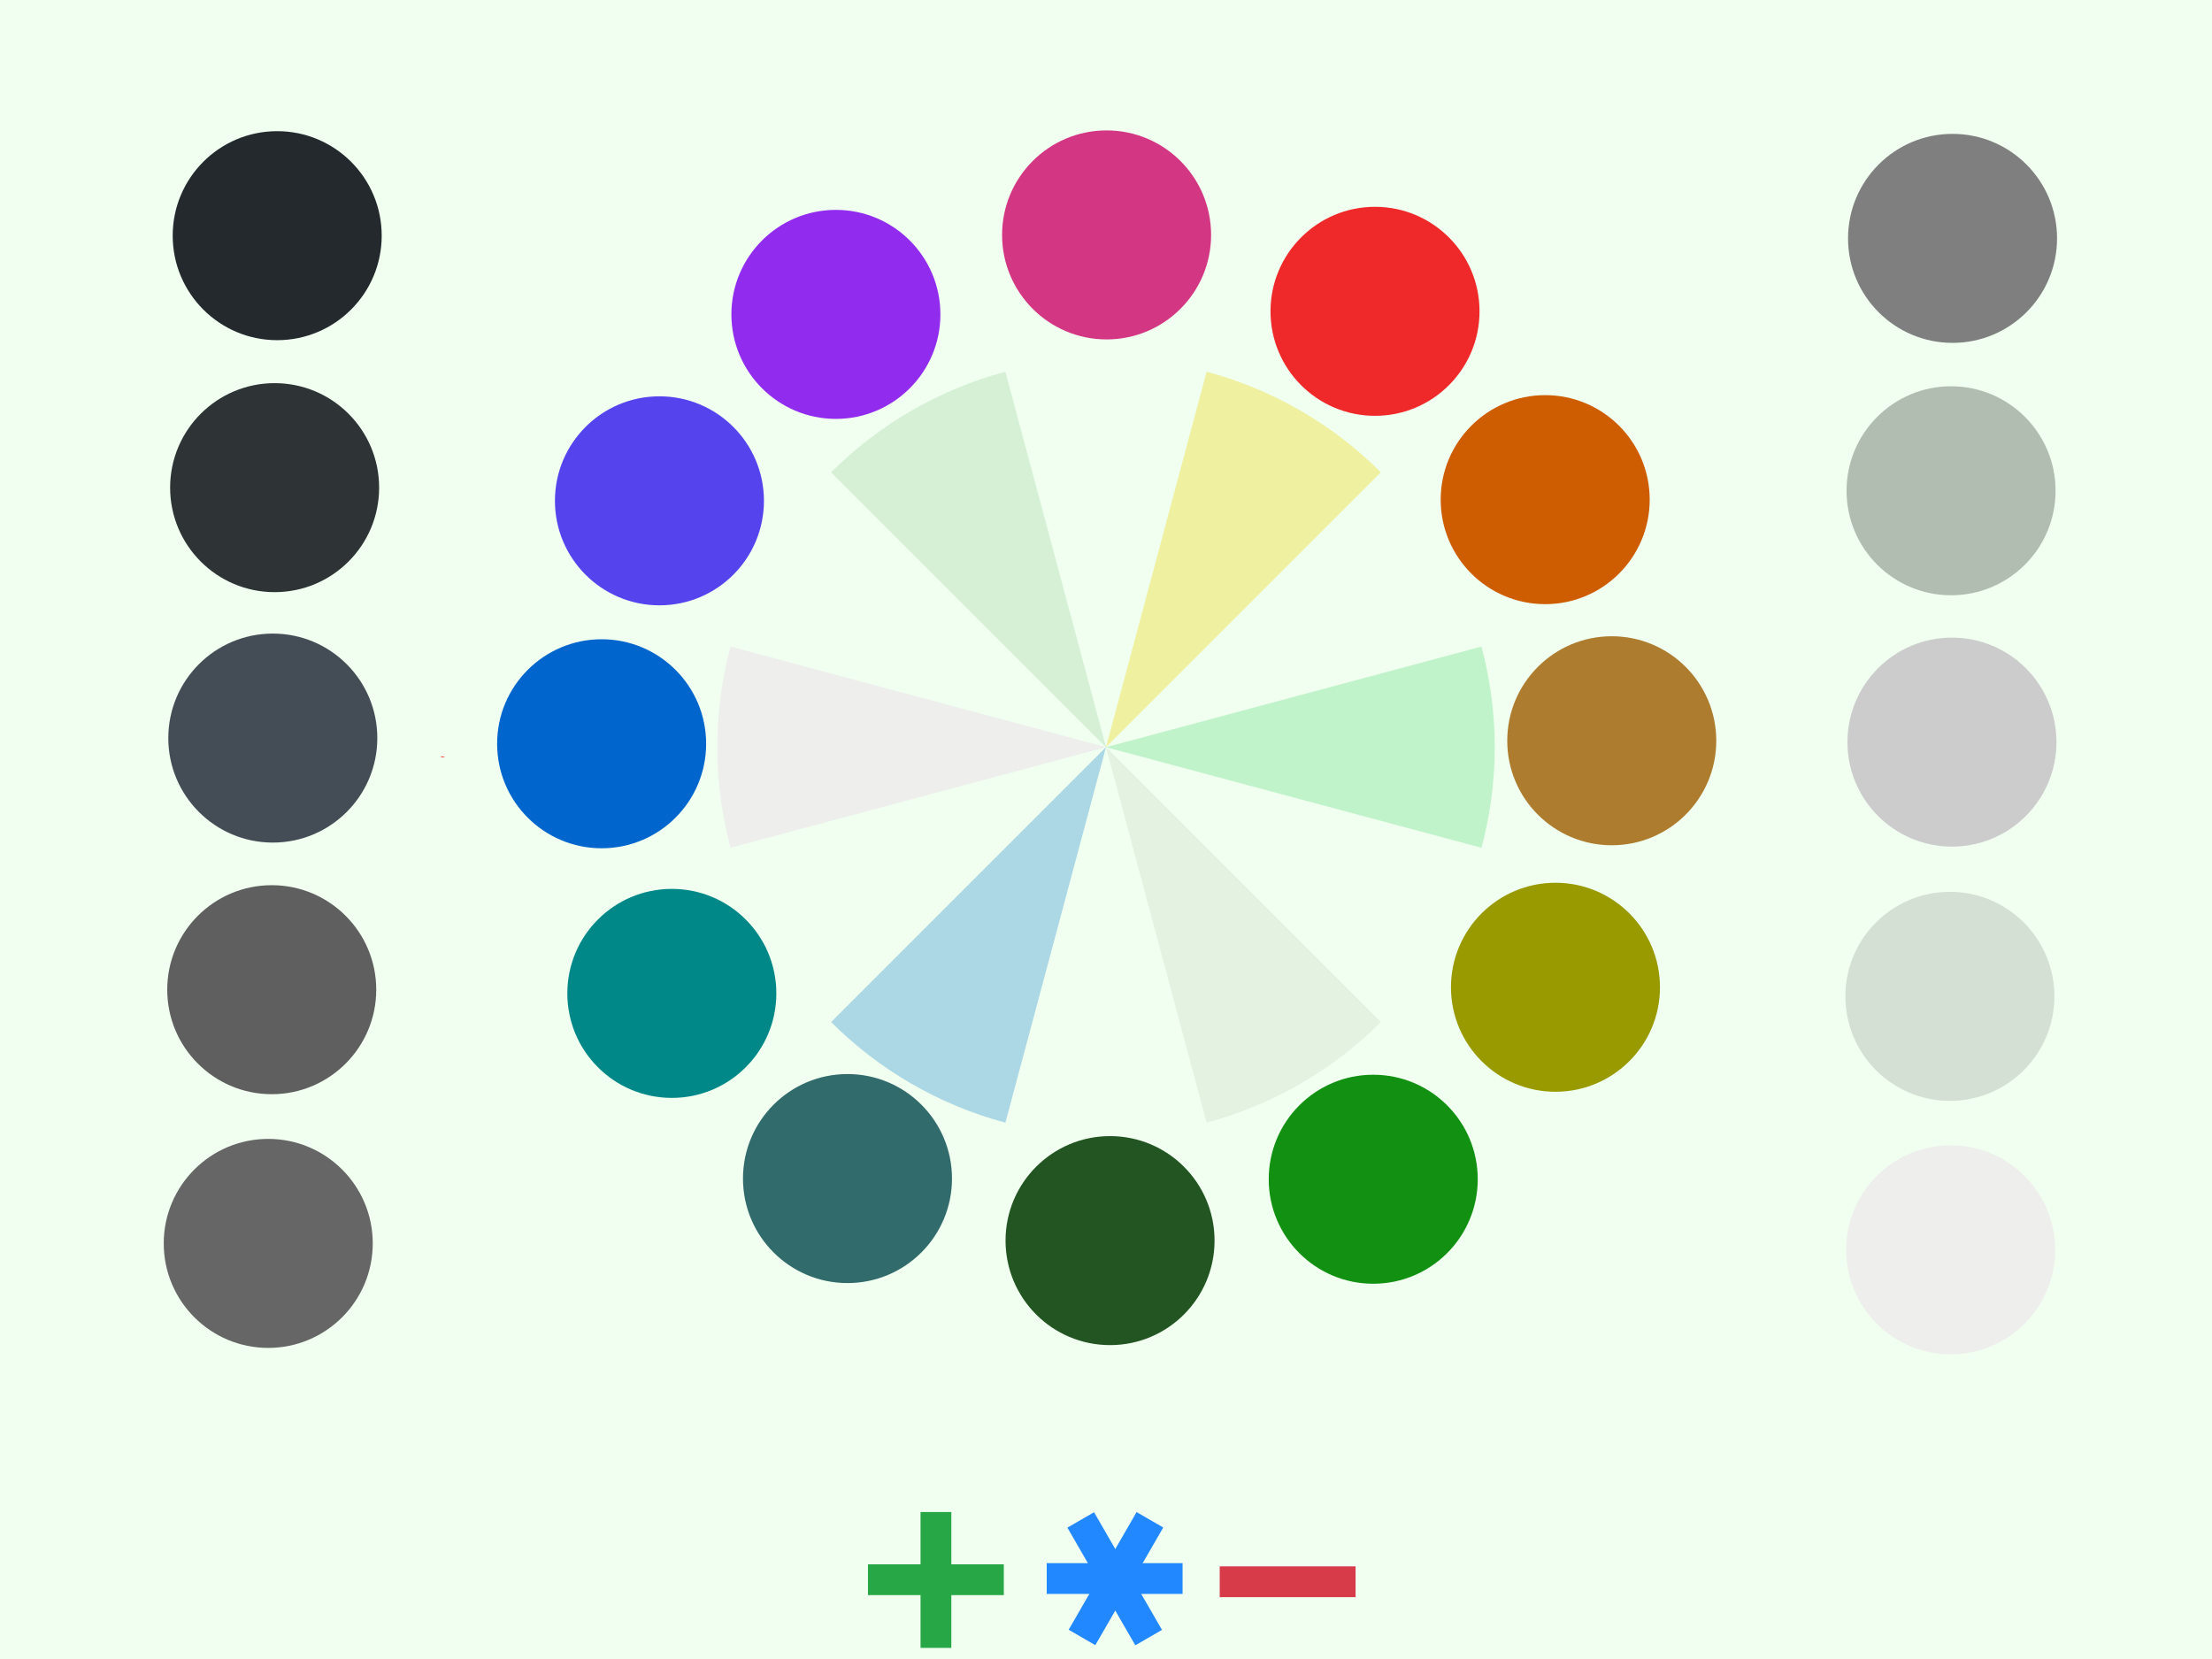
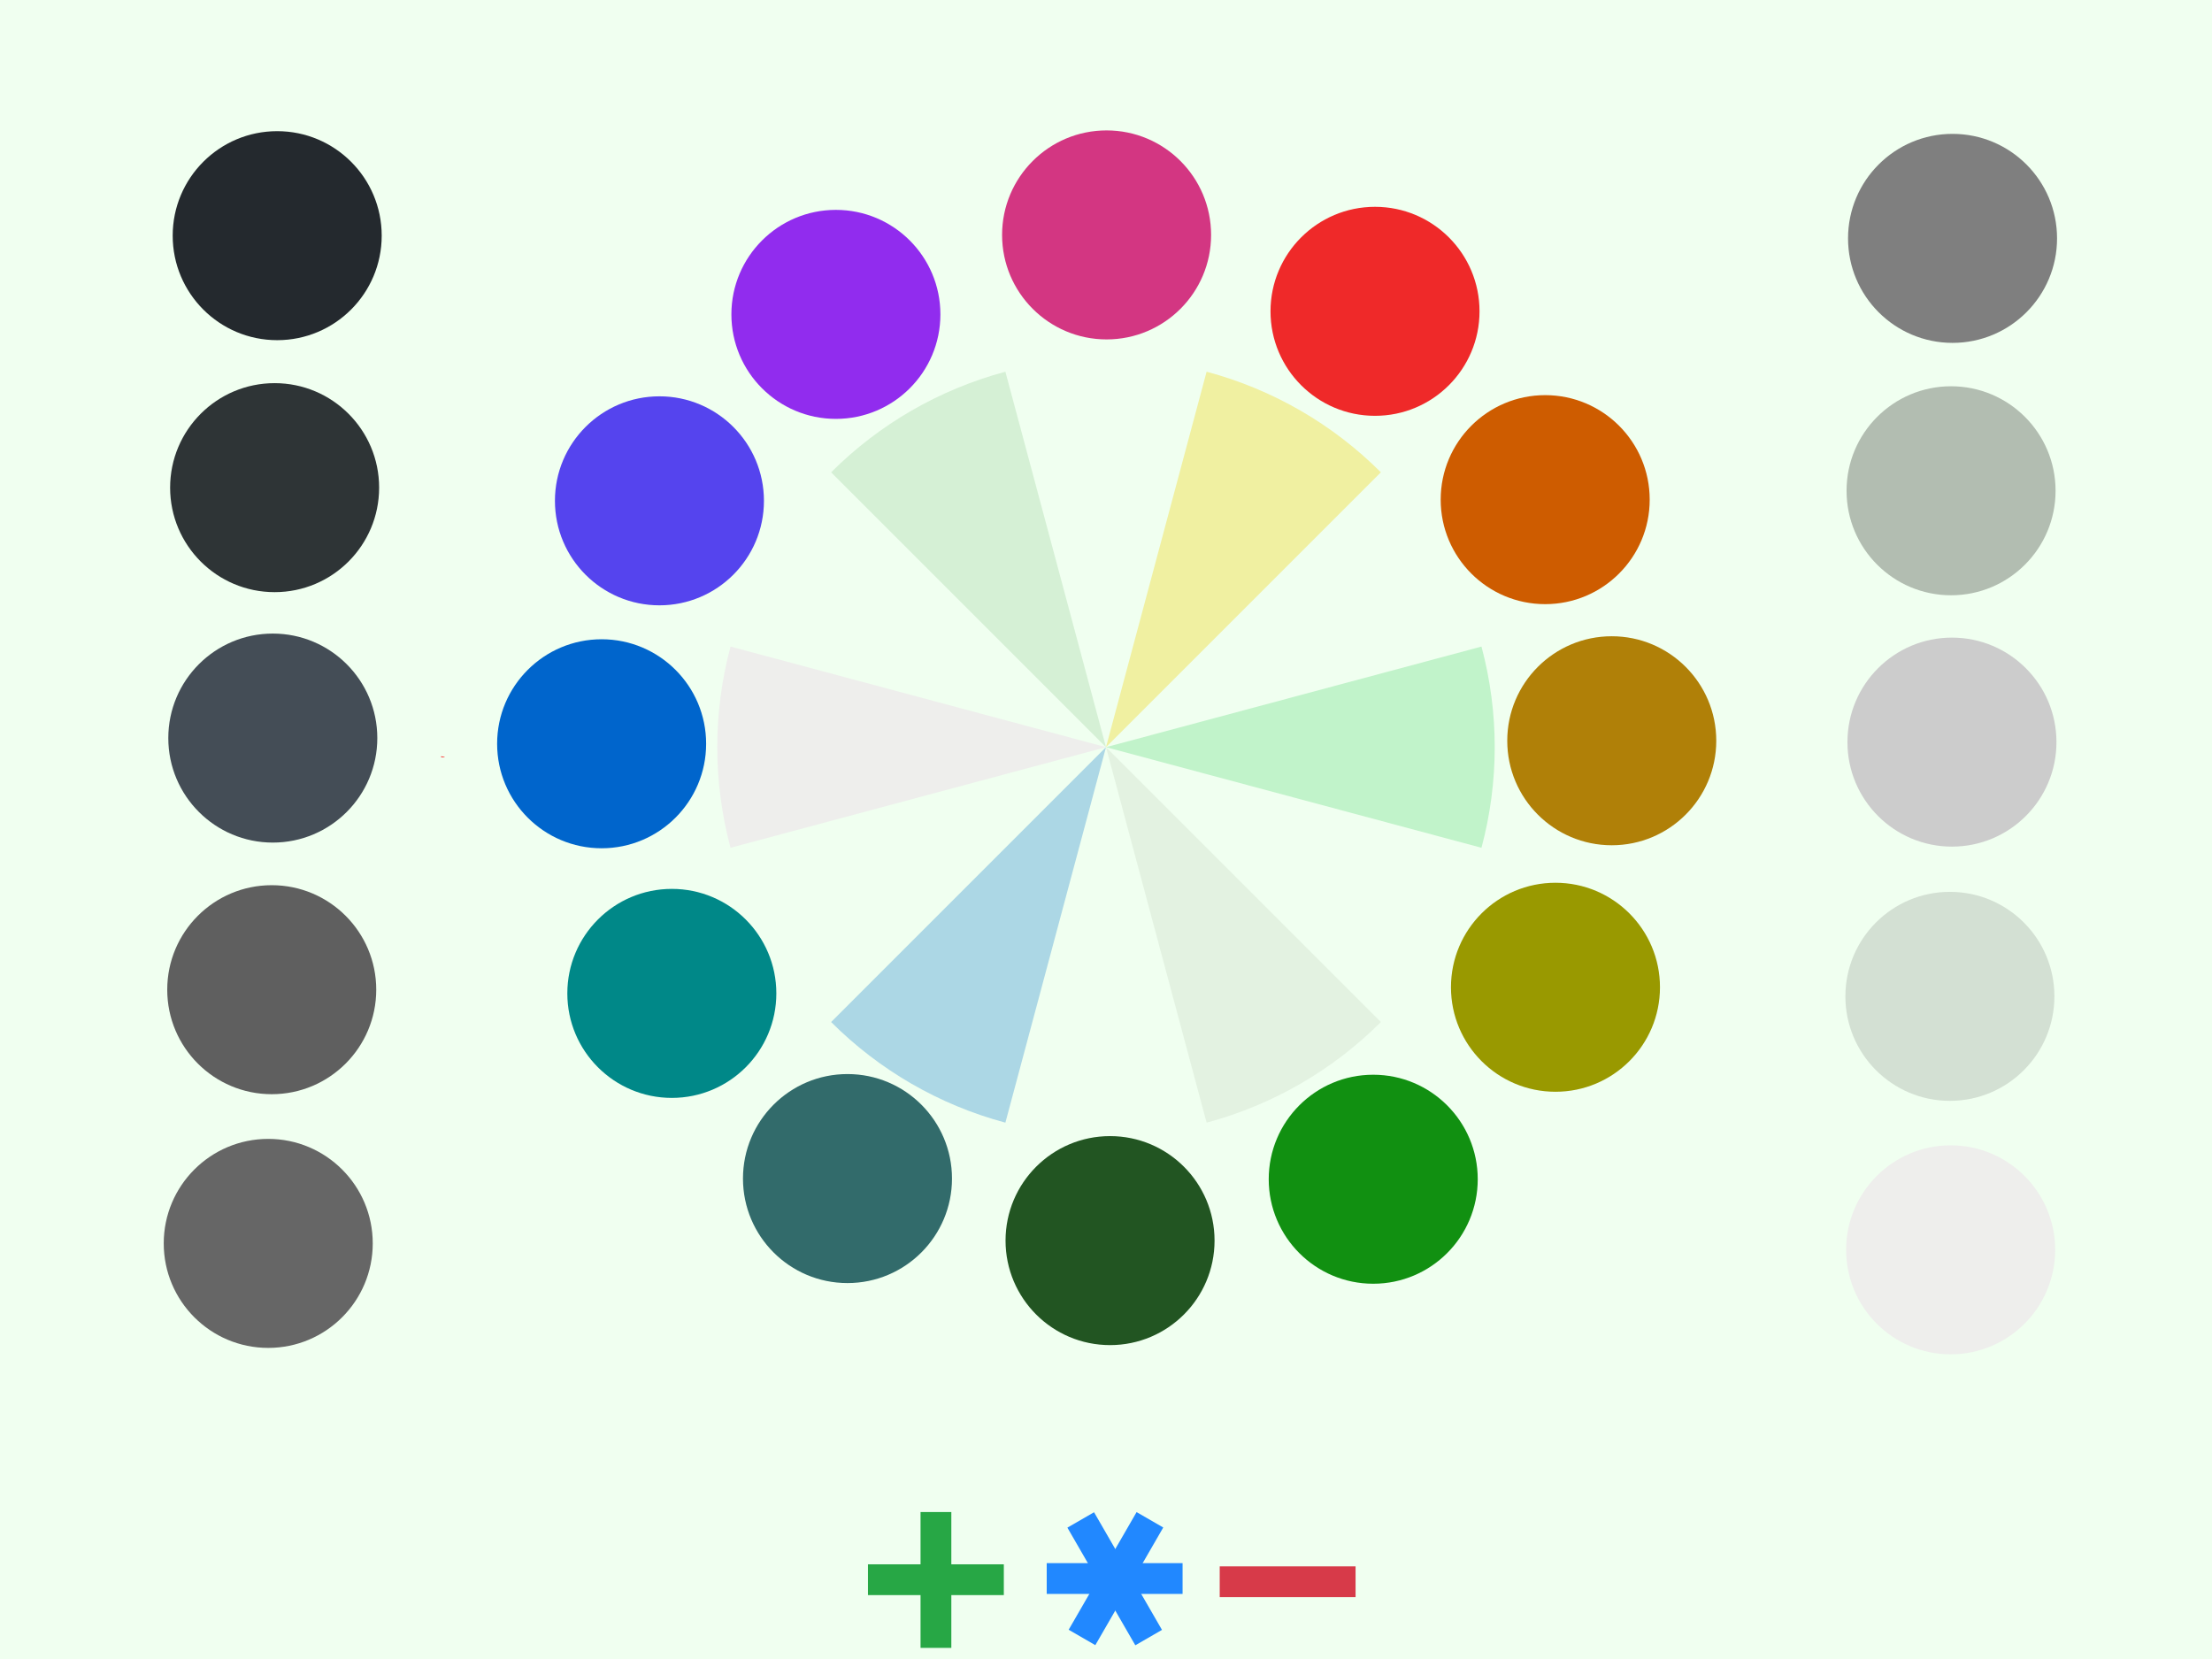
<svg xmlns="http://www.w3.org/2000/svg" width="800" height="600" viewBox="0 0 211.667 158.75" version="1.1" id="svg5">
  <defs id="defs2">
    <linearGradient id="linearGradient26727">
      <stop style="stop-color:#eeeeec;stop-opacity:1;" offset="0" id="stop26725" />
    </linearGradient>
  </defs>
  <g id="layer1">
    <rect style="fill:#f0fff0;fill-opacity:1;stroke-width:0.269" id="rect957" width="211.667" height="158.75" x="0" y="0" />
    <circle style="fill:#7f7f7f;fill-opacity:1;stroke-width:0.19" id="path1440-3-9-9" cx="186.84" cy="22.81" r="10" />
    <circle style="fill:#b2bdb1;fill-opacity:1;stroke-width:0.19" id="path1440-3-9-2" cx="186.698" cy="46.962" r="10" />
    <circle style="fill:#cccccc;fill-opacity:1;stroke-width:0.19" id="path1440-3-9-0" cx="186.783" cy="71.013" r="10" />
    <circle style="fill:#d3e0d3;fill-opacity:1;stroke-width:0.19" id="path1440-3-9-0-7" cx="186.586" cy="95.341" r="10" />
    <circle style="fill:#eeeeec;fill-opacity:1;stroke-width:0.19" id="path1440-3-9-0-7-5" cx="186.658" cy="119.596" r="10" />
    <circle style="fill:#24292e;fill-opacity:1;stroke-width:0.19" id="path1440-3-9-1" cx="26.525" cy="22.551" r="10" />
    <circle style="fill:#2e3436;fill-opacity:1;stroke-width:0.19" id="path1440-3-9-8" cx="26.279" cy="46.663" r="10" />
    <circle style="fill:#444d56;fill-opacity:1;stroke-width:0.19" id="path1440-3-9-7" cx="26.105" cy="70.627" r="10" />
    <circle style="fill:#5f5f5f;fill-opacity:1;stroke-width:0.19" id="path1440-3-9-7-3" cx="26.003" cy="94.704" r="10" />
    <circle style="fill:#666666;fill-opacity:1;stroke-width:0.19" id="path1440-3-9-7-3-6" cx="25.668" cy="118.981" r="10" />
    <path style="fill:#c1f3ca;fill-opacity:1;stroke-width:0.265" id="path1356" d="m 141.763,61.87 a 37.197,37.197 0 0 1 0,19.255 l -35.929,-9.627 z" />
    <path style="fill:#f0f0a1;fill-opacity:1;stroke-width:0.265" id="path1356-36" d="m 115.461,35.568 a 37.197,37.197 0 0 1 16.675,9.627 l -26.302,26.302 z" />
    <path style="fill:#e3f2e1;fill-opacity:1;stroke-width:0.265" id="path1356-3" d="m 132.136,97.8 a 37.197,37.197 0 0 1 -16.675,9.627 l -9.627,-35.929 z" />
    <path style="fill:#acd7e5;fill-opacity:1;stroke-width:0.265" id="path1356-3-7" d="M 96.206,107.427 A 37.197,37.197 0 0 1 79.531,97.8 L 105.833,71.498 Z" />
    <path style="fill:#eeeeec;fill-opacity:1;stroke-width:0.265" id="path1356-3-7-5" d="m 69.904,81.125 a 37.197,37.197 0 0 1 0,-19.255 l 35.93,9.627 z" />
    <path style="fill:#d5f0d5;fill-opacity:1;stroke-width:0.265" id="path1356-3-7-5-5" d="m 79.531,45.196 a 37.197,37.197 0 0 1 16.675,-9.627 l 9.627,35.929 z" />
    <circle style="fill:#225522;fill-opacity:1;stroke-width:0.19" id="path1440-3" cx="106.221" cy="118.714" r="10" />
    <circle style="fill:#119011;fill-opacity:1;stroke-width:0.19" id="path1440-3-0" cx="131.405" cy="112.841" r="10" />
    <circle style="fill:#d33682;fill-opacity:1;stroke-width:0.19" id="path1440-3-6" cx="105.89" cy="22.479" r="10" />
    <circle style="fill:#ef2929;fill-opacity:1;stroke-width:0.19" id="path1440-3-7" cx="131.576" cy="29.79" r="10" />
    <circle style="fill:#999900;fill-opacity:1;stroke-width:0.19" id="path1440-3-5" cx="148.844" cy="94.471" r="10" />
-     <circle style="fill:#ad7c2e;fill-opacity:1;stroke-width:0.19" id="path1440-3-3" cx="154.23" cy="70.883" r="10" />
+     <circle style="fill:#b08008;fill-opacity:1;stroke-width:0.19" id="path1440-3-3" cx="154.23" cy="70.883" r="10" />
    <circle style="fill:#ce5c00;fill-opacity:1;stroke-width:0.19" id="path1440-3-56" cx="147.86" cy="47.811" r="10" />
    <circle style="fill:#912cee;fill-opacity:1;stroke-width:0.19" id="path1440-3-27" cx="79.987" cy="30.083" r="10" />
    <circle style="fill:#008888;fill-opacity:1;stroke-width:0.19" id="path1440-3-9" cx="64.288" cy="95.058" r="10" />
    <circle style="fill:#326b6b;fill-opacity:1;stroke-width:0.19" id="path1440" cx="81.096" cy="112.777" r="10" />
    <circle style="fill:#5544ee;fill-opacity:1;stroke-width:0.19" id="path1440-3-1" cx="63.102" cy="47.924" r="10" />
    <circle style="fill:#0065cc;fill-opacity:1;stroke-width:0.19" id="path1440-3-2" cx="57.57" cy="71.171" r="10" />
    <g id="g26968" transform="matrix(0.6,0,0,0.6,81.83174,73.21393)">
      <rect style="fill:#27a745;fill-opacity:1;stroke:#ff0000;stroke-width:0;stroke-dasharray:none" id="rect26723" width="4.909" height="21.667" x="10.426" y="119.121" />
      <rect style="fill:#27a745;fill-opacity:1;stroke:#ff0000;stroke-width:0;stroke-dasharray:none" id="rect26723-3" width="4.909" height="21.667" x="127.461" y="-23.707" transform="rotate(90)" />
    </g>
    <rect style="fill:#d73a49;fill-opacity:1;stroke:#ff0000;stroke-width:0;stroke-dasharray:none" id="rect26723-3-2" width="2.946" height="13" x="149.886" y="-129.715" transform="rotate(90)" />
    <rect style="fill:#2188ff;fill-opacity:1;stroke:#ff0000;stroke-width:0;stroke-dasharray:none" id="rect26723-7" width="2.946" height="13" x="15.365" y="177.665" transform="rotate(-30)" />
    <rect style="fill:#2188ff;fill-opacity:1;stroke:#ff0000;stroke-width:0;stroke-dasharray:none" id="rect26723-7-3" width="2.946" height="13" x="166.536" y="70.928" transform="rotate(30)" />
    <rect style="fill:#2188ff;fill-opacity:1;stroke:#ff0000;stroke-width:0;stroke-dasharray:none" id="rect26723-3-5" width="2.946" height="13" x="149.577" y="-113.161" transform="rotate(90)" />
    <path style="fill:#ff0000;fill-rule:evenodd;stroke-width:0.265" id="path29843" d="m 42.589,72.436 a 0.219,0.062 0 0 1 -0.297,0.018 0.219,0.062 0 0 1 -0.075,-0.083 l 0.19,0.031 z" />
  </g>
</svg>
